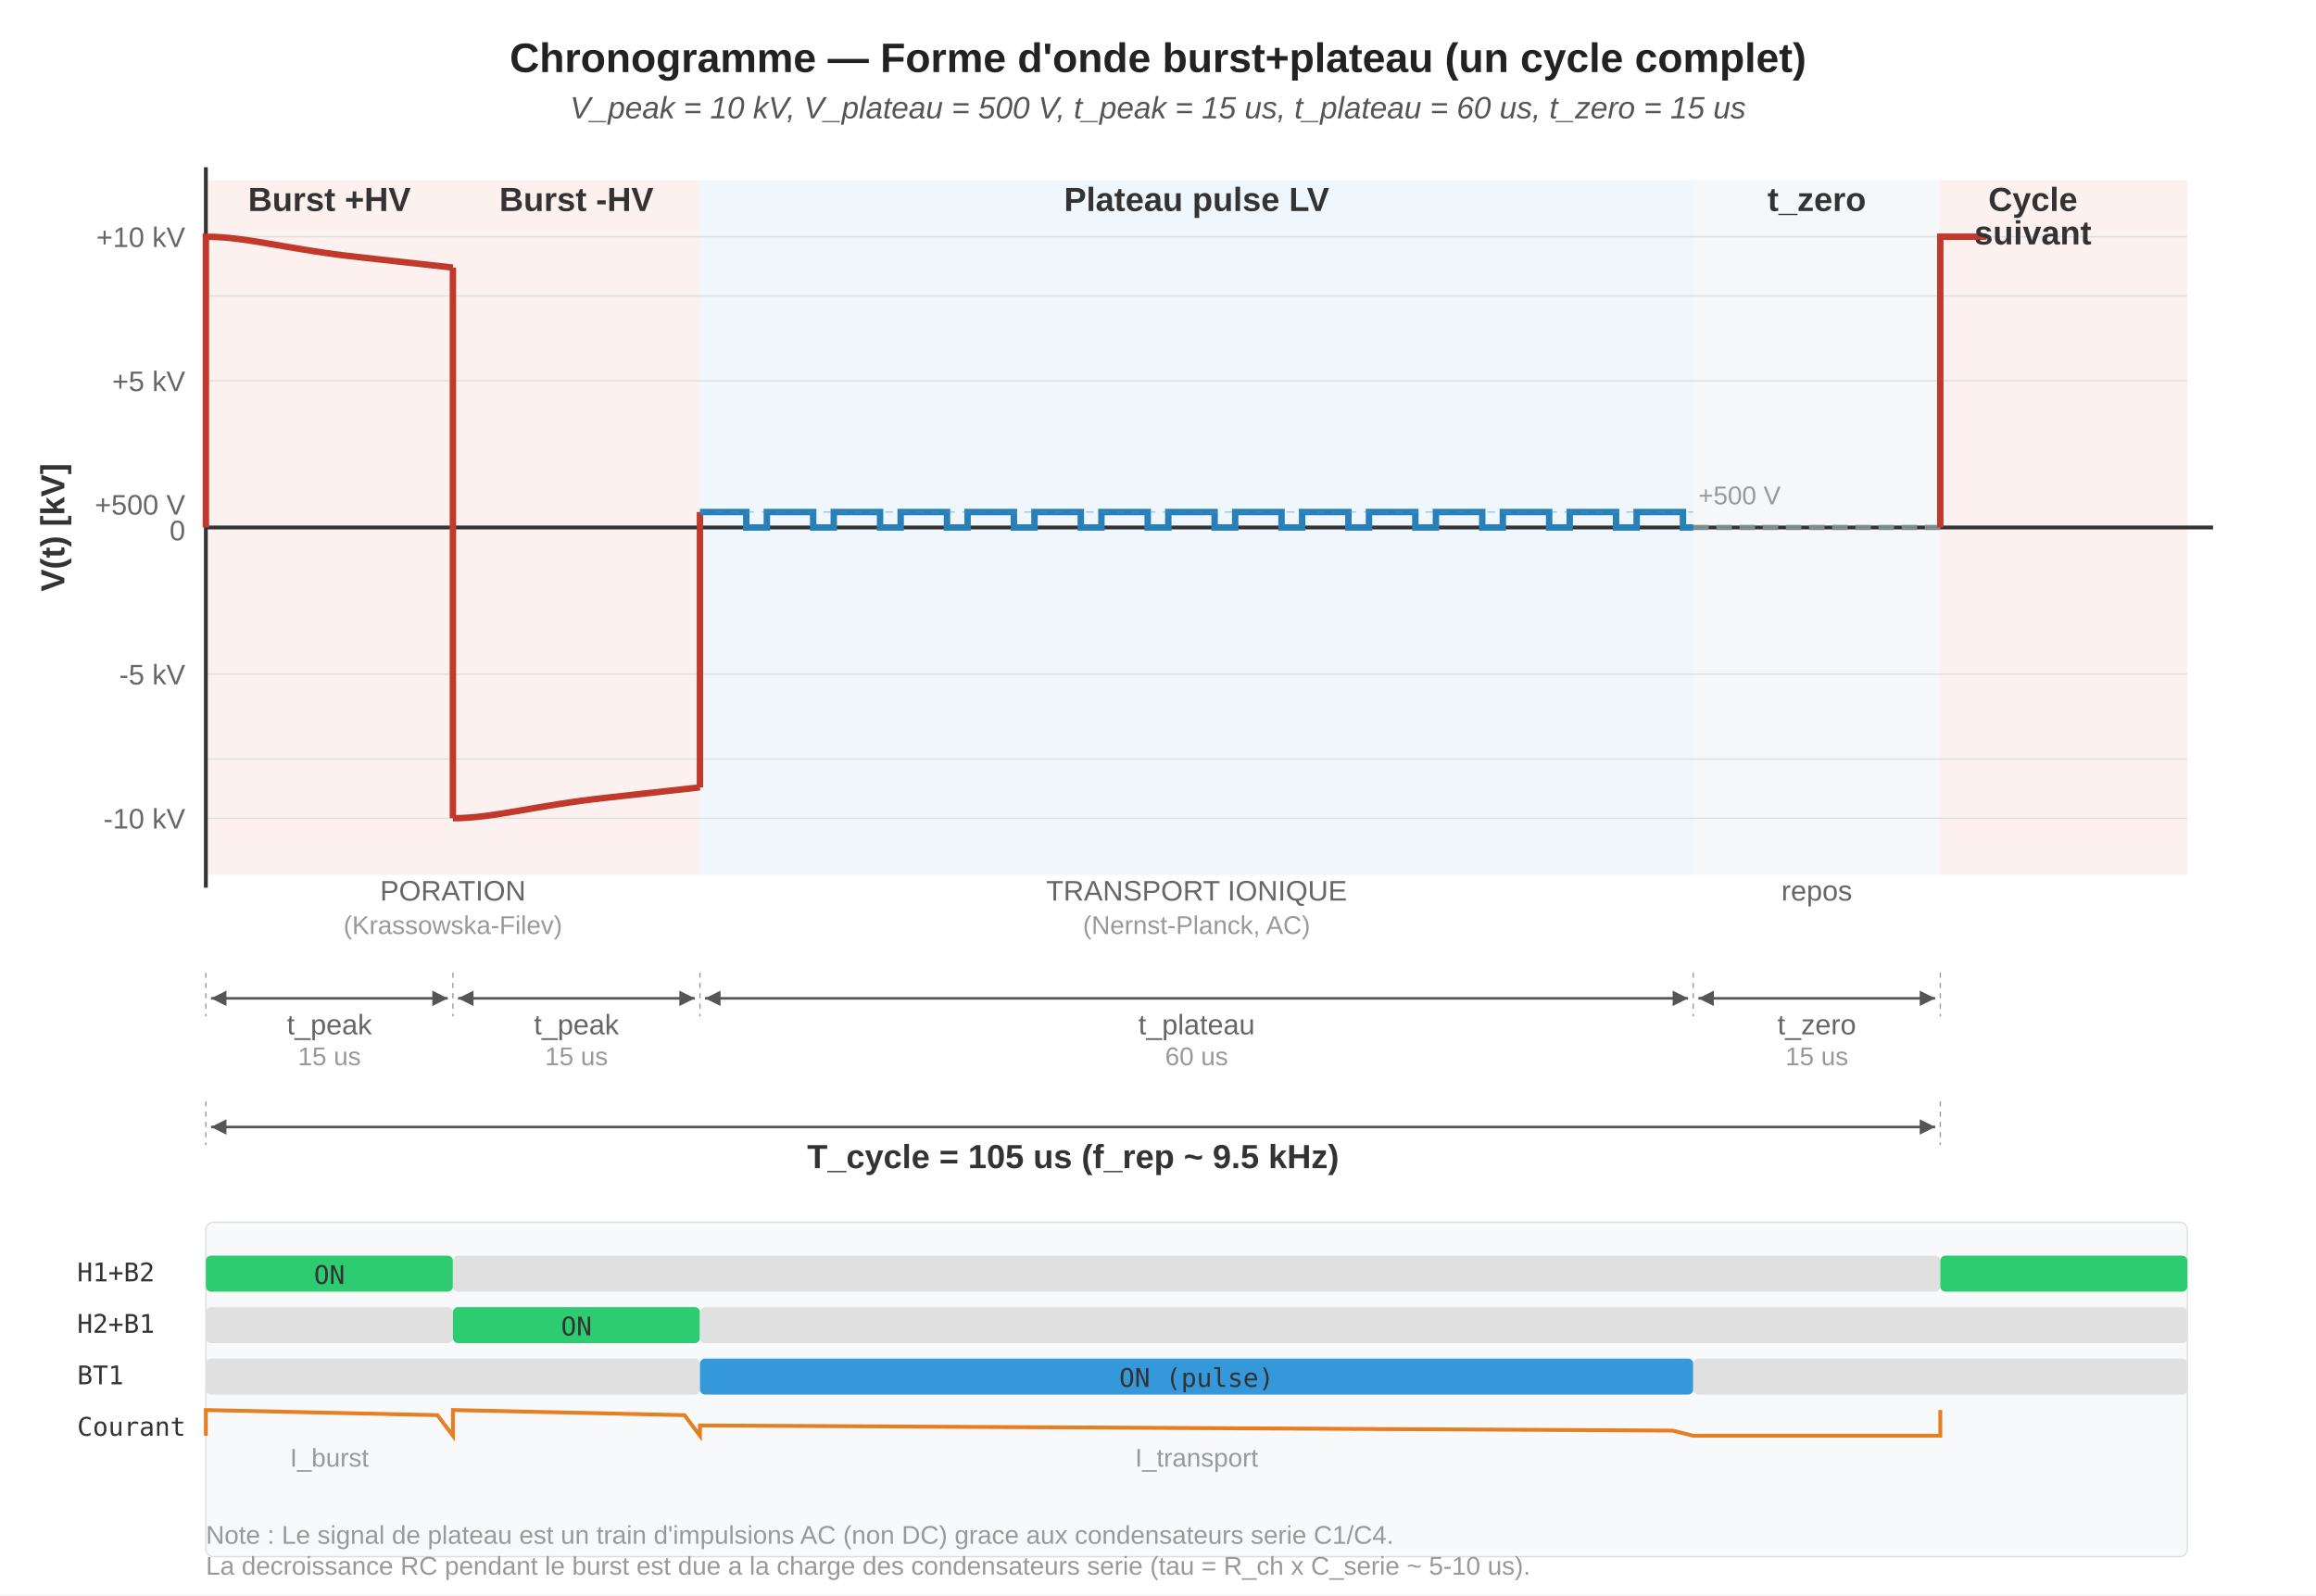
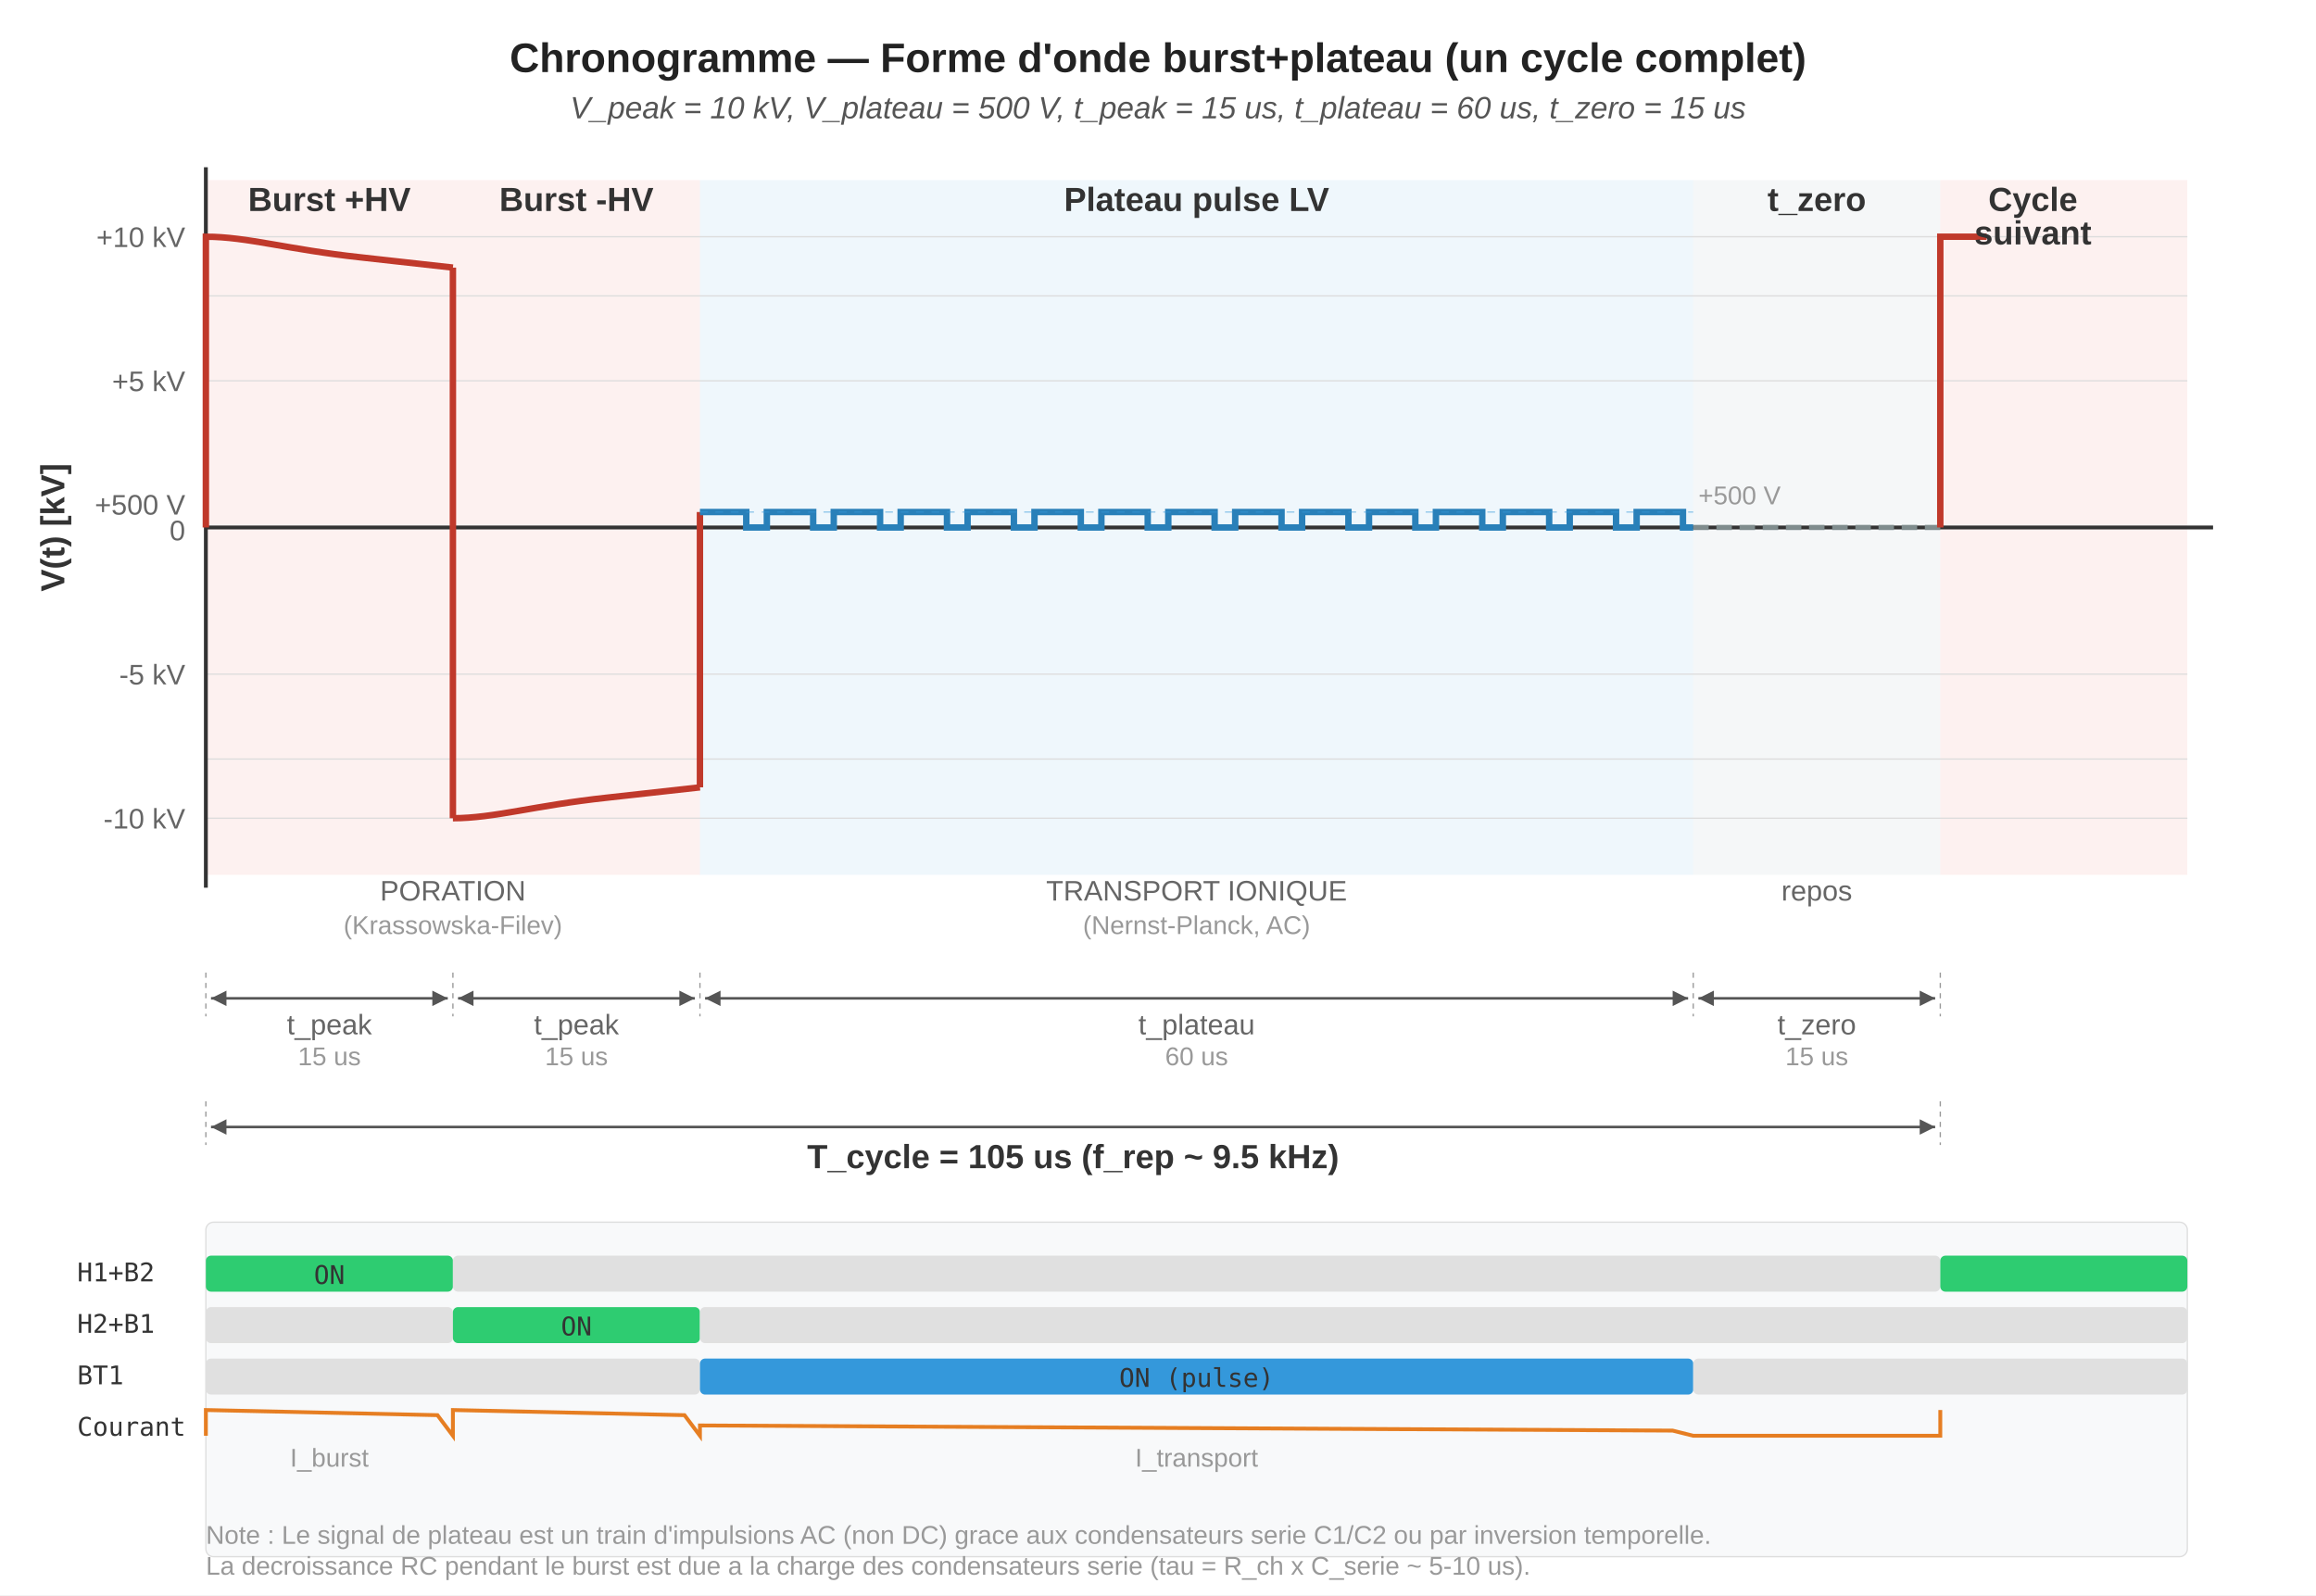
<svg xmlns="http://www.w3.org/2000/svg" viewBox="0 0 900 620" width="900" height="620">
  <defs>
    <style>
      .axis { stroke: #333; stroke-width: 1.5; fill: none; }
      .grid { stroke: #ddd; stroke-width: 0.5; fill: none; }
      .wave-hv { stroke: #c0392b; stroke-width: 2.5; fill: none; }
      .wave-lv { stroke: #2980b9; stroke-width: 2.5; fill: none; }
      .wave-zero { stroke: #7f8c8d; stroke-width: 2; fill: none; stroke-dasharray: 6,3; }
      .wave-vm { stroke: #27ae60; stroke-width: 1.5; fill: none; stroke-dasharray: 4,2; }
      .label { font-family: Arial, sans-serif; font-size: 13px; fill: #333; }
      .label-bold { font-family: Arial, sans-serif; font-size: 13px; fill: #333; font-weight: bold; }
      .label-small { font-family: Arial, sans-serif; font-size: 11px; fill: #666; }
      .label-tiny { font-family: Arial, sans-serif; font-size: 10px; fill: #999; }
      .label-title { font-family: Arial, sans-serif; font-size: 16px; fill: #222; font-weight: bold; }
      .label-subtitle { font-family: Arial, sans-serif; font-size: 12px; fill: #555; font-style: italic; }
      .dim-line { stroke: #555; stroke-width: 1; fill: none; marker-end: url(#arrowR); marker-start: url(#arrowL); }
      .dim-ext { stroke: #999; stroke-width: 0.5; fill: none; stroke-dasharray: 2,2; }
      .phase-fill-hv { fill: #e74c3c; opacity: 0.08; }
      .phase-fill-lv { fill: #3498db; opacity: 0.08; }
      .phase-fill-zero { fill: #ecf0f1; opacity: 0.5; }
      .switch-on { fill: #2ecc71; }
      .switch-off { fill: #e0e0e0; }
      .switch-label { font-family: monospace; font-size: 10px; fill: #333; }
      .rc-curve { stroke: #c0392b; stroke-width: 2; fill: none; opacity: 0.6; }
    </style>
    <marker id="arrowR" viewBox="0 0 6 6" refX="6" refY="3" markerWidth="6" markerHeight="6" orient="auto">
      <path d="M0,0 L6,3 L0,6" fill="#555" />
    </marker>
    <marker id="arrowL" viewBox="0 0 6 6" refX="0" refY="3" markerWidth="6" markerHeight="6" orient="auto">
      <path d="M6,0 L0,3 L6,6" fill="#555" />
    </marker>
  </defs>
  <rect x="0" y="0" width="900" height="620" fill="white" />
  <text x="450" y="28" text-anchor="middle" class="label-title">Chronogramme — Forme d'onde burst+plateau (un cycle complet)</text>
  <text x="450" y="46" text-anchor="middle" class="label-subtitle">V_peak = 10 kV, V_plateau = 500 V, t_peak = 15 us, t_plateau = 60 us, t_zero = 15 us</text>
  <rect x="80" y="70" width="96" height="270" class="phase-fill-hv" />
  <rect x="176" y="70" width="96" height="270" class="phase-fill-hv" />
  <rect x="272" y="70" width="386" height="270" class="phase-fill-lv" />
  <rect x="658" y="70" width="96" height="270" class="phase-fill-zero" />
  <rect x="754" y="70" width="96" height="270" class="phase-fill-hv" />
  <line x1="80" y1="92" x2="850" y2="92" class="grid" />
  <line x1="80" y1="115" x2="850" y2="115" class="grid" />
  <line x1="80" y1="148" x2="850" y2="148" class="grid" />
  <line x1="80" y1="205" x2="850" y2="205" class="grid" />
  <line x1="80" y1="262" x2="850" y2="262" class="grid" />
  <line x1="80" y1="295" x2="850" y2="295" class="grid" />
  <line x1="80" y1="318" x2="850" y2="318" class="grid" />
  <text x="72" y="96" text-anchor="end" class="label-small">+10 kV</text>
  <text x="72" y="152" text-anchor="end" class="label-small">+5 kV</text>
  <text x="72" y="200" text-anchor="end" class="label-small">+500 V</text>
  <text x="72" y="210" text-anchor="end" class="label-small">0</text>
  <text x="72" y="266" text-anchor="end" class="label-small">-5 kV</text>
  <text x="72" y="322" text-anchor="end" class="label-small">-10 kV</text>
  <line x1="80" y1="205" x2="860" y2="205" class="axis" />
  <line x1="80" y1="65" x2="80" y2="345" class="axis" />
  <text x="25" y="205" text-anchor="middle" class="label-bold" transform="rotate(-90,25,205)">V(t) [kV]</text>
  <path d="M80,205 L80,92            C96,92 112,97 140,100            L176,104" class="wave-hv" />
  <path d="M176,104 L176,318" class="wave-hv" />
  <path d="M176,318            C192,318 208,313 236,310            L272,306" class="wave-hv" />
  <path d="M272,306 L272,199" class="wave-hv" />
  <path d="M272,199 L290,199 L290,205 L298,205 L298,199 L316,199 L316,205 L324,205 L324,199            L342,199 L342,205 L350,205 L350,199 L368,199 L368,205 L376,205 L376,199            L394,199 L394,205 L402,205 L402,199 L420,199 L420,205 L428,205 L428,199            L446,199 L446,205 L454,205 L454,199 L472,199 L472,205 L480,205 L480,199            L498,199 L498,205 L506,205 L506,199 L524,199 L524,205 L532,205 L532,199            L550,199 L550,205 L558,205 L558,199 L576,199 L576,205 L584,205 L584,199            L602,199 L602,205 L610,205 L610,199 L628,199 L628,205 L636,205 L636,199            L654,199 L654,205 L658,205" class="wave-lv" />
  <path d="M658,205 L658,205" class="wave-zero" />
  <line x1="658" y1="205" x2="754" y2="205" class="wave-zero" />
  <path d="M754,205 L754,92 L772,92" class="wave-hv" />
  <line x1="272" y1="199" x2="658" y2="199" stroke="#3498db" stroke-width="0.5" stroke-dasharray="3,3" opacity="0.5" />
  <text x="660" y="196" class="label-tiny">+500 V</text>
  <text x="128" y="82" text-anchor="middle" class="label-bold" fill="#c0392b">Burst +HV</text>
  <text x="224" y="82" text-anchor="middle" class="label-bold" fill="#c0392b">Burst -HV</text>
  <text x="465" y="82" text-anchor="middle" class="label-bold" fill="#2980b9">Plateau pulse LV</text>
  <text x="706" y="82" text-anchor="middle" class="label-bold" fill="#7f8c8d">t_zero</text>
  <text x="790" y="82" text-anchor="middle" class="label-bold" fill="#c0392b">Cycle</text>
  <text x="790" y="95" text-anchor="middle" class="label-bold" fill="#c0392b">suivant</text>
  <text x="176" y="350" text-anchor="middle" class="label-small" fill="#c0392b">PORATION</text>
  <text x="176" y="363" text-anchor="middle" class="label-tiny" fill="#c0392b">(Krassowska-Filev)</text>
  <text x="465" y="350" text-anchor="middle" class="label-small" fill="#2980b9">TRANSPORT IONIQUE</text>
  <text x="465" y="363" text-anchor="middle" class="label-tiny" fill="#2980b9">(Nernst-Planck, AC)</text>
  <text x="706" y="350" text-anchor="middle" class="label-small" fill="#7f8c8d">repos</text>
  <line x1="80" y1="378" x2="80" y2="395" class="dim-ext" />
  <line x1="176" y1="378" x2="176" y2="395" class="dim-ext" />
  <line x1="82" y1="388" x2="174" y2="388" class="dim-line" />
  <text x="128" y="402" text-anchor="middle" class="label-small">t_peak</text>
  <text x="128" y="414" text-anchor="middle" class="label-tiny">15 us</text>
  <line x1="272" y1="378" x2="272" y2="395" class="dim-ext" />
  <line x1="178" y1="388" x2="270" y2="388" class="dim-line" />
  <text x="224" y="402" text-anchor="middle" class="label-small">t_peak</text>
  <text x="224" y="414" text-anchor="middle" class="label-tiny">15 us</text>
  <line x1="658" y1="378" x2="658" y2="395" class="dim-ext" />
  <line x1="274" y1="388" x2="656" y2="388" class="dim-line" />
  <text x="465" y="402" text-anchor="middle" class="label-small">t_plateau</text>
  <text x="465" y="414" text-anchor="middle" class="label-tiny">60 us</text>
  <line x1="754" y1="378" x2="754" y2="395" class="dim-ext" />
  <line x1="660" y1="388" x2="752" y2="388" class="dim-line" />
  <text x="706" y="402" text-anchor="middle" class="label-small">t_zero</text>
  <text x="706" y="414" text-anchor="middle" class="label-tiny">15 us</text>
  <line x1="80" y1="428" x2="80" y2="445" class="dim-ext" />
  <line x1="754" y1="428" x2="754" y2="445" class="dim-ext" />
  <line x1="82" y1="438" x2="752" y2="438" class="dim-line" />
  <text x="417" y="454" text-anchor="middle" class="label-bold">T_cycle = 105 us (f_rep ~ 9.5 kHz)</text>
  <rect x="80" y="475" width="770" height="130" fill="#f8f9fa" stroke="#ddd" stroke-width="0.5" rx="3" />
  <text x="30" y="498" text-anchor="start" class="switch-label">H1+B2</text>
  <text x="30" y="518" text-anchor="start" class="switch-label">H2+B1</text>
  <text x="30" y="538" text-anchor="start" class="switch-label">BT1</text>
  <text x="30" y="558" text-anchor="start" class="switch-label">Courant</text>
  <rect x="80" y="488" width="96" height="14" rx="2" class="switch-on" />
  <rect x="176" y="488" width="578" height="14" rx="2" class="switch-off" />
  <rect x="754" y="488" width="96" height="14" rx="2" class="switch-on" />
  <text x="128" y="499" text-anchor="middle" class="switch-label" fill="white">ON</text>
  <rect x="80" y="508" width="96" height="14" rx="2" class="switch-off" />
  <rect x="176" y="508" width="96" height="14" rx="2" class="switch-on" />
  <rect x="272" y="508" width="578" height="14" rx="2" class="switch-off" />
  <text x="224" y="519" text-anchor="middle" class="switch-label" fill="white">ON</text>
  <rect x="80" y="528" width="192" height="14" rx="2" class="switch-off" />
  <rect x="272" y="528" width="386" height="14" rx="2" fill="#3498db" />
  <rect x="658" y="528" width="192" height="14" rx="2" class="switch-off" />
  <text x="465" y="539" text-anchor="middle" class="switch-label" fill="white">ON (pulse)</text>
  <path d="M80,558 L80,548 L170,550 L176,558 L176,548 L266,550 L272,558 L272,554 L650,556 L658,558 L754,558 L754,548" stroke="#e67e22" stroke-width="1.5" fill="none" />
  <text x="128" y="570" text-anchor="middle" class="label-tiny" fill="#e67e22">I_burst</text>
  <text x="465" y="570" text-anchor="middle" class="label-tiny" fill="#e67e22">I_transport</text>
-   <text x="80" y="600" class="label-tiny">Note : Le signal de plateau est un train d'impulsions AC (non DC) grace aux condensateurs serie C1/C4.</text>
+   <text x="80" y="600" class="label-tiny">Note : Le signal de plateau est un train d'impulsions AC (non DC) grace aux condensateurs serie C1/C2 ou par inversion temporelle.</text>
  <text x="80" y="612" class="label-tiny">La decroissance RC pendant le burst est due a la charge des condensateurs serie (tau = R_ch x C_serie ~ 5-10 us).</text>
</svg>
